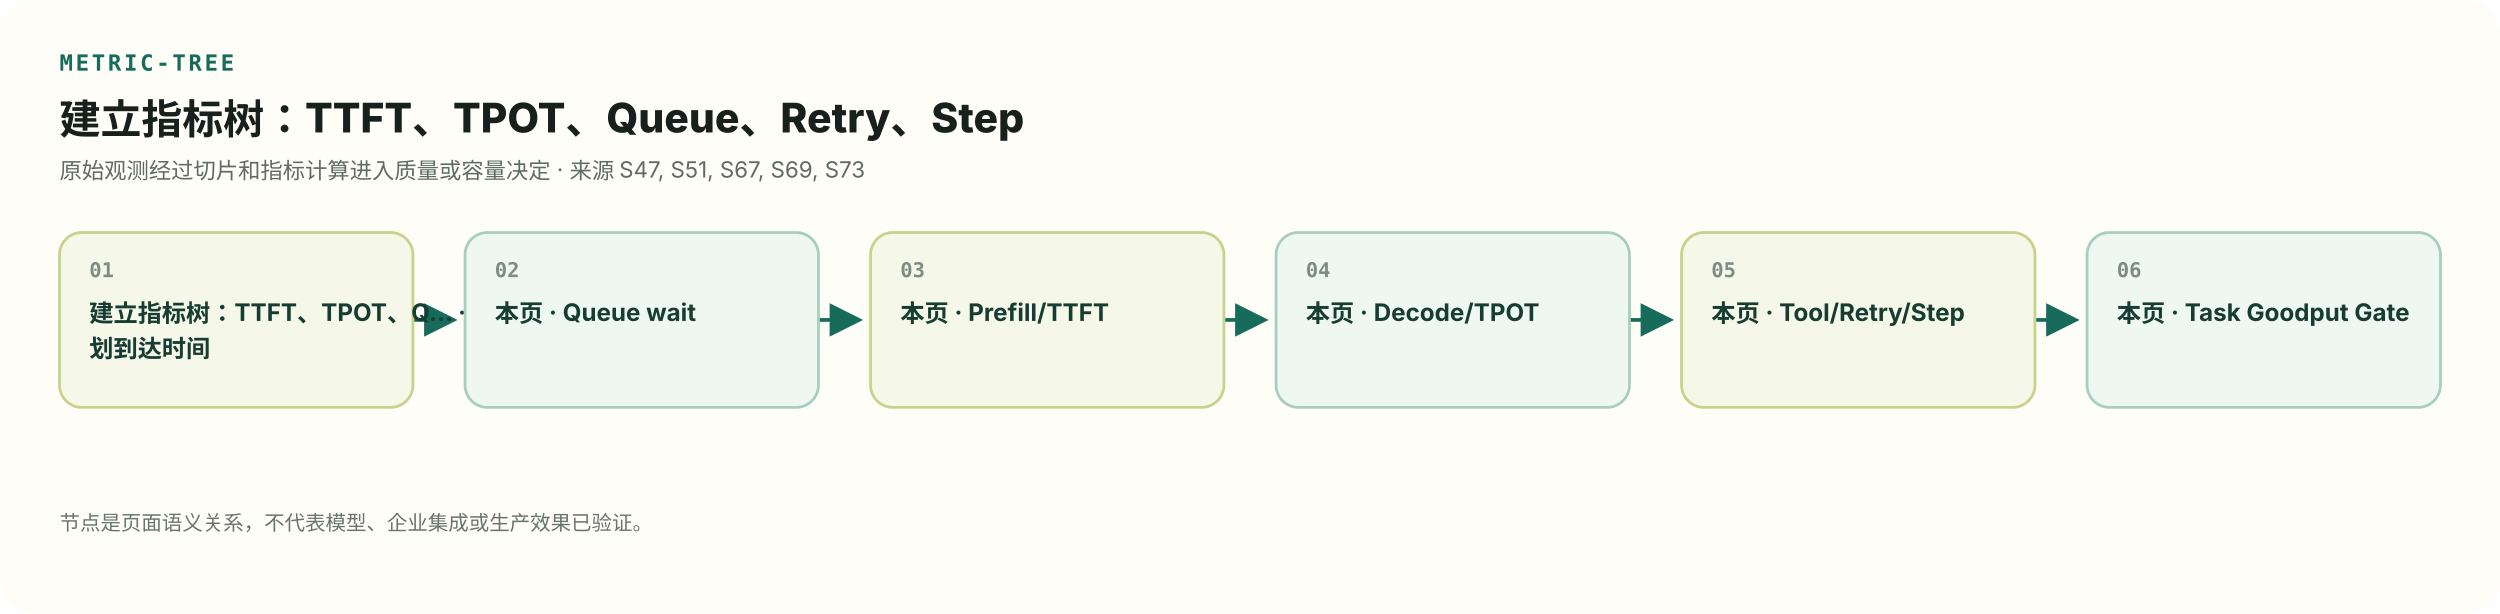
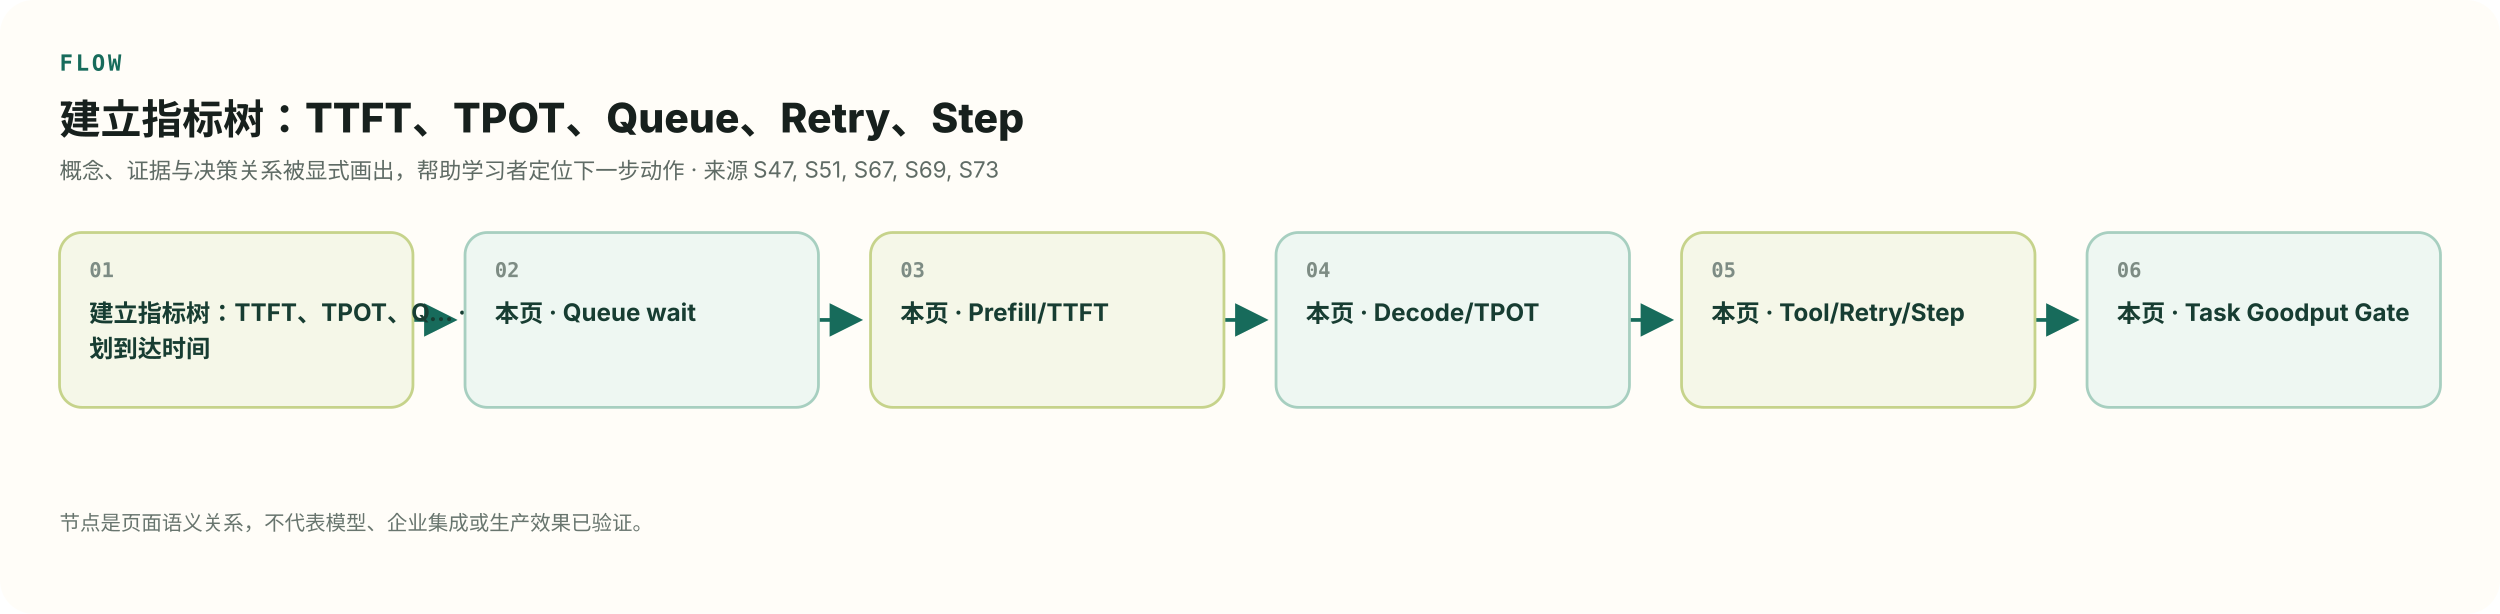
<svg xmlns="http://www.w3.org/2000/svg" role="img" aria-labelledby="title desc" viewBox="0 0 1344 330" width="1344" height="330">
  <defs>
    <marker id="arrow" markerWidth="9" markerHeight="9" refX="7" refY="4.5" orient="auto">
      <path d="M0,0 L9,4.5 L0,9 z" fill="#176b5b" />
    </marker>
  </defs>
  <style>
    .canvas{fill:#fffdf8}.eyebrow{font:700 12px ui-monospace,monospace;letter-spacing:.12em;fill:#176b5b}.title{font:800 22px -apple-system,BlinkMacSystemFont,"PingFang SC",sans-serif;fill:#17201d}.subtitle{font:400 12px -apple-system,BlinkMacSystemFont,"PingFang SC",sans-serif;fill:#5f6b65}.node rect{fill:#eef7f2;stroke:#a7cfc0;stroke-width:1.5}.node:nth-of-type(odd) rect{fill:#f5f7e8;stroke:#c6d38b}.node-index{font:700 11px ui-monospace,monospace;fill:#7d8c84}.node-label{font:700 13px -apple-system,BlinkMacSystemFont,"PingFang SC",sans-serif;fill:#173d32}.arrow{stroke:#176b5b;stroke-width:2;fill:none}.source{font:400 11px ui-monospace,monospace;fill:#68756e}
  </style>
  <rect class="canvas" width="100%" height="100%" rx="18" />
-   <text x="32" y="38" class="eyebrow">METRIC-TREE</text>
+   <text x="32" y="38" class="eyebrow">FLOW</text>
  <text x="32" y="72" class="title">建立指标树：TTFT、TPOT、Queue、Retry、Step</text>
-   <text x="32" y="96" class="subtitle">原始观测经过切片和指标计算进入质量或容量决定 · 来源 S47, S51, S67, S69, S73</text>
+   <text x="32" y="96" class="subtitle">概念、证据与决策关系被显式画出，帮助学习者定位下一步动作 · 来源 S47, S51, S67, S69, S73</text>
  <path d="M 222 172 L 242 172" class="arrow" marker-end="url(#arrow)" />
  <path d="M 440 172 L 460 172" class="arrow" marker-end="url(#arrow)" />
  <path d="M 658 172 L 678 172" class="arrow" marker-end="url(#arrow)" />
  <path d="M 876 172 L 896 172" class="arrow" marker-end="url(#arrow)" />
  <path d="M 1094 172 L 1114 172" class="arrow" marker-end="url(#arrow)" />
  <g class="node">
    <rect x="32" y="125" width="190" height="94" rx="12" />
    <text x="48" y="149" class="node-index">01</text>
    <text x="48" y="173" class="node-label">建立指标树：TTFT、TPOT、Q… · 计</text>
    <text x="48" y="192" class="node-label">划到达时间</text>
  </g>
  <g class="node">
    <rect x="250" y="125" width="190" height="94" rx="12" />
    <text x="266" y="149" class="node-index">02</text>
    <text x="266" y="173" class="node-label">本页 · Queue wait</text>
  </g>
  <g class="node">
    <rect x="468" y="125" width="190" height="94" rx="12" />
    <text x="484" y="149" class="node-index">03</text>
    <text x="484" y="173" class="node-label">本页 · Prefill/TTFT</text>
  </g>
  <g class="node">
    <rect x="686" y="125" width="190" height="94" rx="12" />
    <text x="702" y="149" class="node-index">04</text>
    <text x="702" y="173" class="node-label">本页 · Decode/TPOT</text>
  </g>
  <g class="node">
    <rect x="904" y="125" width="190" height="94" rx="12" />
    <text x="920" y="149" class="node-index">05</text>
    <text x="920" y="173" class="node-label">本页 · Tool/Retry/Step</text>
  </g>
  <g class="node">
    <rect x="1122" y="125" width="190" height="94" rx="12" />
    <text x="1138" y="149" class="node-index">06</text>
    <text x="1138" y="173" class="node-label">本页 · Task Goodput Gate</text>
  </g>
  <text x="32" y="285" class="source">节点是页面语义关系，不代表模型、企业集成或生产效果已验证。</text>
</svg>
